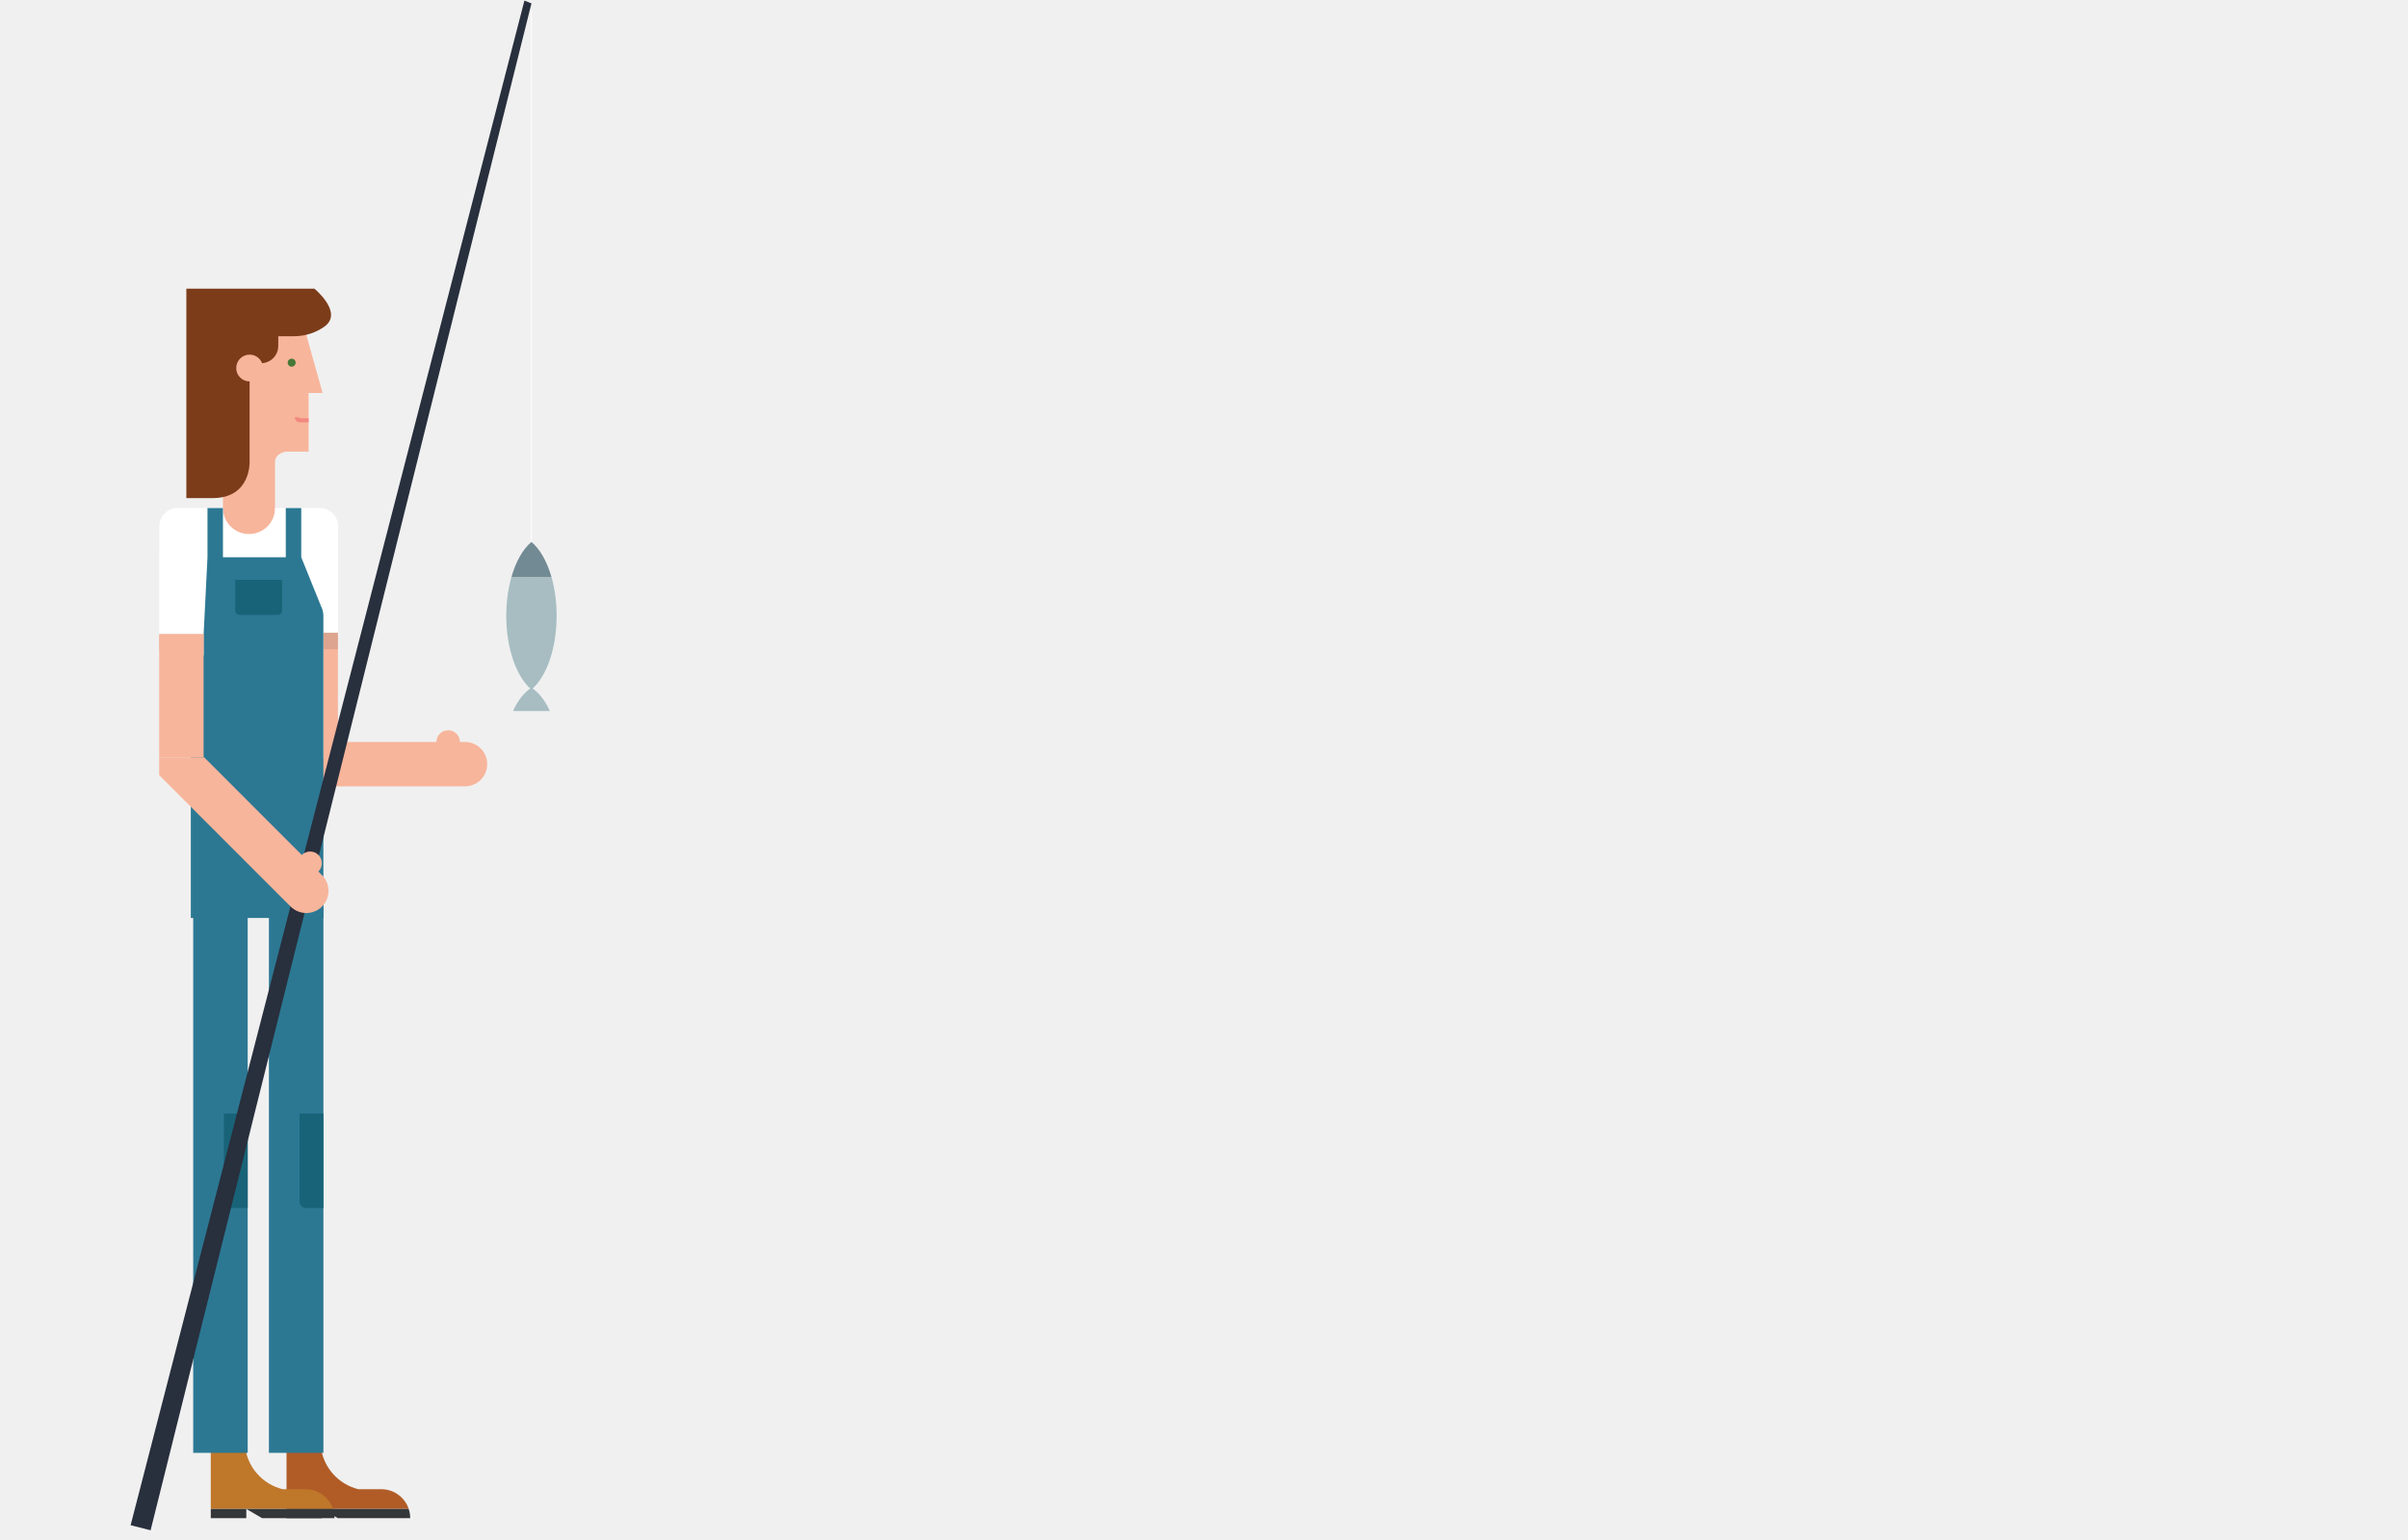
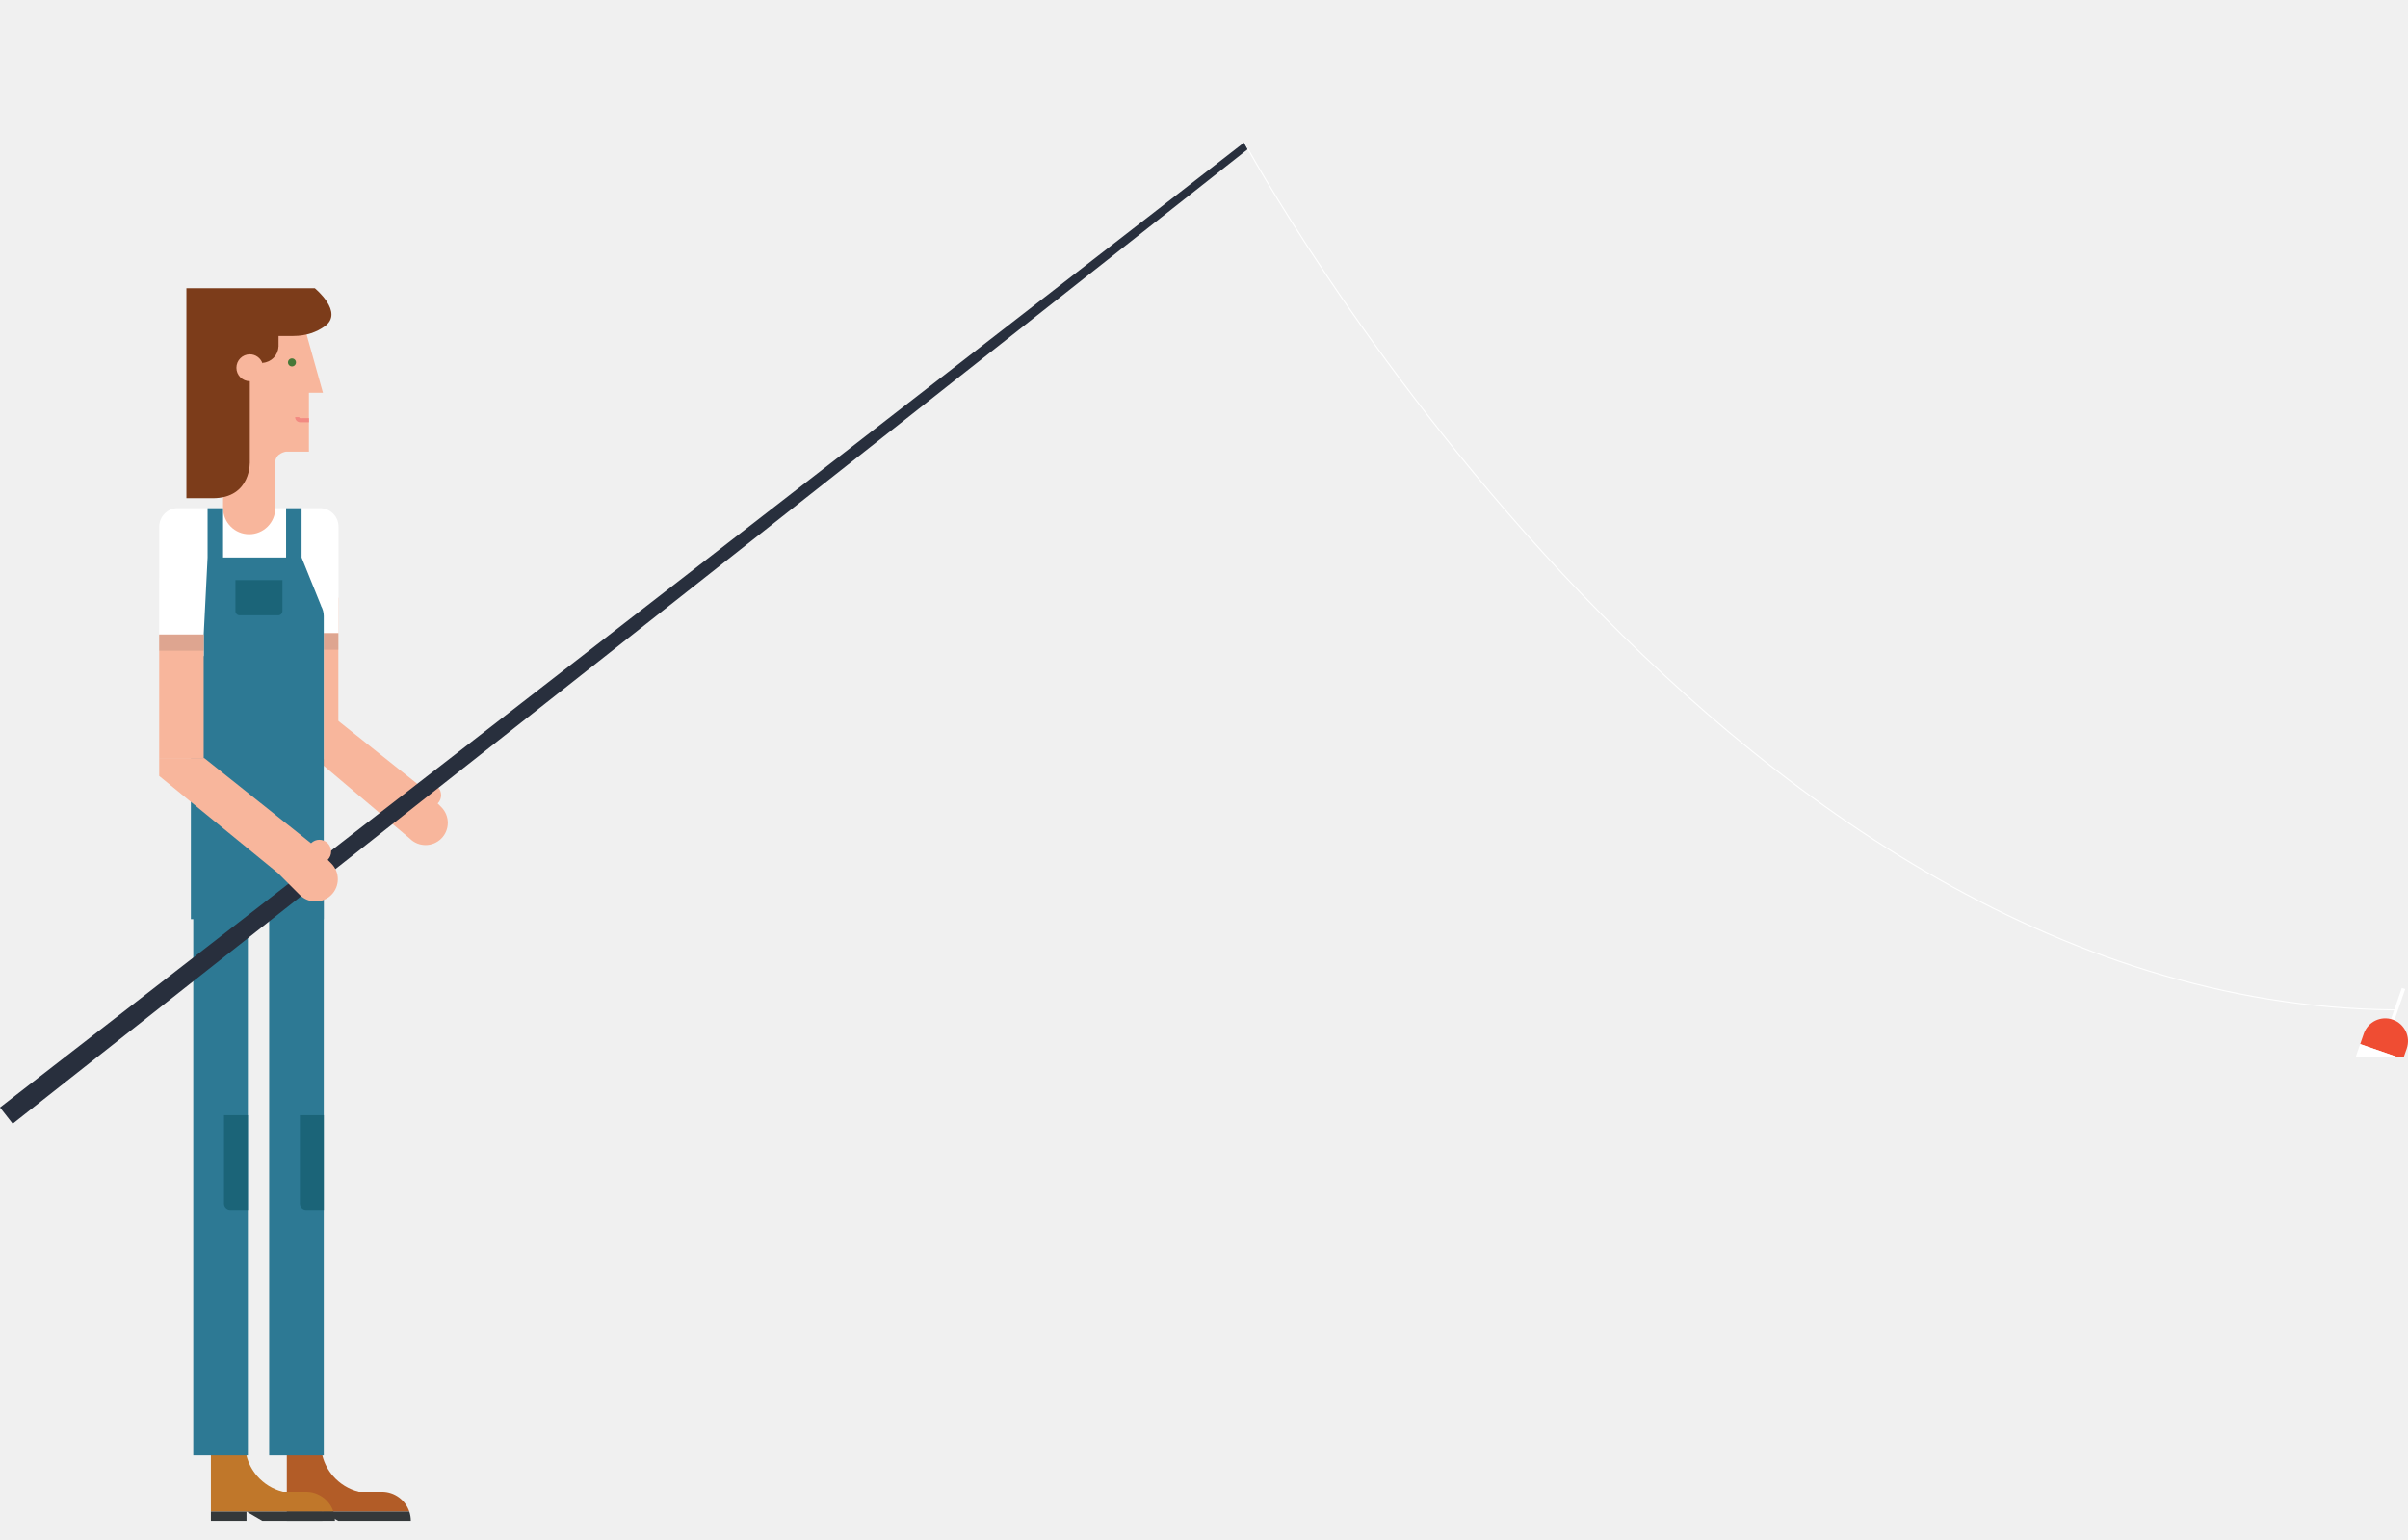
<svg xmlns="http://www.w3.org/2000/svg" version="1.1" id="Layer_1" x="0px" y="0px" width="328.125px" height="209.826px" viewBox="-11.875 95.156 328.125 209.826" enable-background="new -11.875 95.156 328.125 209.826" xml:space="preserve">
  <g>
    <g>
-       <path fill="#F7B59B" d="M47.6,196.264v0.006h-0.289h-1.307H28.125v6.045h17.879h1.307h4.057v-0.012    c0.041,0.002,0.078,0.012,0.121,0.012c1.672,0,3.025-1.354,3.025-3.023s-1.354-3.023-3.025-3.023c-0.043,0-0.08,0.01-0.121,0.014    v-0.008h-0.572v-0.006c0-0.883-0.717-1.598-1.596-1.598C48.316,194.669,47.6,195.384,47.6,196.264z" />
-       <rect x="28.125" y="181.364" fill="#F7B59B" width="6.048" height="18.311" />
+       <rect x="28.169" y="176.61" fill="#F8B69C" width="6.062" height="16.826" />
+       <path fill="#F8B69C" d="M48.254,205.139c-0.029-0.029-0.488-0.488-0.488-0.488c0.626-0.627,0.625-1.643,0.001-2.266    c-0.626-0.627-1.642-0.629-2.269,0v0.002l-14.563-11.613h-0.07l-6.062-0.002v2.447c0,0,19.133,16.184,19.162,16.213    c1.188,1.186,3.107,1.186,4.293,0C49.441,208.247,49.441,206.329,48.254,205.139z" />
    </g>
    <g>
      <g>
-         <path fill="#F7B59B" d="M28.926,137.453l3.153,11.251h-1.905v7.998h-3.099c0,0-1.48,0.188-1.48,1.482c0,0.557,0,5.131,0,7.352     v2.592h-7.093v-1.666v-29.241h10.239L28.926,137.453z" />
-         <circle fill="#477838" cx="27.87" cy="144.581" r="0.544" />
-         <path fill="#F18880" d="M28.996,152.156c-0.081,0-0.144-0.062-0.144-0.144h-0.555c0,0.385,0.313,0.698,0.699,0.698h1.188v-0.557     L28.996,152.156L28.996,152.156z" />
-         <path fill="#7C3C1A" d="M13.519,134.493v28.545c0,0,1.79,0,3.554,0c5.351,0,5.065-5.064,5.065-5.064v-10.836     c-1.007-0.002-1.824-0.819-1.824-1.826c0-1.01,0.819-1.828,1.828-1.828c0.8,0,1.473,0.519,1.721,1.234l0.023-0.076     c1.169-0.086,2.091-1.025,2.145-2.201h0.012v-1.457c0.521,0,1.173,0,1.991,0c1.817,0,3.222-0.549,4.3-1.322     c2.639-1.896-1.366-5.167-1.366-5.167L13.519,134.493L13.519,134.493z" />
+         <path fill="#F8B69C" d="M28.969,137.403l3.162,11.278h-1.91v8.019h-3.108c0,0-1.481,0.188-1.481,1.482c0,0.559,0,5.146,0,7.371     v2.6h-7.111v-1.67v-29.314h10.263L28.969,137.403z" />
+         <circle fill="#477838" cx="27.911" cy="144.548" r="0.545" />
+         <path fill="#F28A82" d="M29.039,152.141c-0.078,0-0.144-0.062-0.144-0.143h-0.557c0,0.385,0.314,0.699,0.7,0.699h1.192v-0.559     L29.039,152.141L29.039,152.141z" />
+         <path fill="#7C3C1A" d="M13.526,134.433v28.618c0,0,1.792,0,3.561,0c5.366,0,5.08-5.078,5.08-5.078v-10.863     c-1.01-0.002-1.828-0.821-1.828-1.833c0-1.009,0.819-1.832,1.83-1.832c0.803,0,1.477,0.521,1.726,1.239l0.024-0.076     c1.171-0.088,2.096-1.028,2.15-2.209h0.012v-1.458c0.522,0,1.175,0,1.997,0c1.822,0,3.229-0.55,4.311-1.326     c2.646-1.901-1.37-5.182-1.37-5.182H13.526z" />
      </g>
    </g>
    <g>
-       <path fill="#B15C27" d="M40.083,298.102h-3.128c-1.378-0.338-2.593-1.098-3.497-2.139c-0.681-0.783-1.187-1.725-1.451-2.764    v-6.088l-0.155-0.033h-4.683v7.693v2.572v0.83v0.826v1.785h16.65C43.293,299.227,41.819,298.102,40.083,298.102z" />
-       <path fill="#33373A" d="M27.167,302.046h4.838v-0.467v-0.785l2.148,1.252h9.868c0-0.439-0.074-0.859-0.207-1.256H27.166v0.789    L27.167,302.046L27.167,302.046z" />
+       <path fill="#B25C27" d="M40.153,298.458h-3.134c-1.384-0.34-2.601-1.105-3.507-2.146c-0.683-0.785-1.189-1.729-1.454-2.77v-6.105    l-0.157-0.031h-4.694v7.713v2.582v0.83v0.826v1.791h16.692C43.373,299.583,41.896,298.458,40.153,298.458z" />
+       <path fill="#34383A" d="M27.208,302.409h4.851v-0.471v-0.785l2.153,1.256h9.894c0-0.439-0.074-0.863-0.206-1.26H27.208v0.789    V302.409z" />
    </g>
    <g>
-       <path fill="#BF772A" d="M29.765,298.102h-3.126c-1.381-0.338-2.594-1.098-3.498-2.139c-0.682-0.783-1.187-1.725-1.453-2.764    v-6.088l-0.156-0.033h-4.683v7.693v2.572v0.83v0.826v1.785H33.5C32.975,299.227,31.501,298.102,29.765,298.102z" />
-       <path fill="#33373A" d="M16.849,302.046h4.839v-0.467v-0.785l2.149,1.252h9.868c0-0.439-0.072-0.859-0.205-1.256H16.849v0.789    V302.046z" />
+       <path fill="#C0772A" d="M29.81,298.458h-3.133c-1.384-0.34-2.602-1.105-3.507-2.146c-0.683-0.785-1.189-1.729-1.456-2.77v-6.105    l-0.157-0.031h-4.694v7.713v2.582v0.83v0.826v1.791h16.692C33.03,299.583,31.551,298.458,29.81,298.458z" />
+       <path fill="#34383A" d="M16.863,302.409h4.852v-0.471v-0.785l2.155,1.256h9.894c0-0.439-0.074-0.863-0.208-1.26H16.863v0.789    V302.409z" />
    </g>
-     <rect x="28.125" y="181.364" opacity="0.4" fill="#B68B7E" enable-background="new    " width="6.048" height="2.27" />
+     <rect x="28.169" y="181.423" opacity="0.4" fill="#B78D7E" enable-background="new    " width="6.062" height="2.277" />
    <g>
-       <rect x="14.453" y="215.157" fill="#2C7893" width="7.422" height="77.992" />
-       <path fill="#196378" d="M18.628,246.909v8.346v2.385v1.289c0,0.475,0.386,0.857,0.859,0.857h2.388v-12.877H18.628z" />
+       <rect x="14.46" y="215.302" fill="#2D7994" width="7.443" height="78.189" />
+       <path fill="#1B6478" d="M18.647,247.132v8.365v2.393v1.291c0,0.477,0.385,0.861,0.859,0.861h2.396v-12.91H18.647L18.647,247.132z" />
    </g>
    <g>
-       <rect x="24.769" y="215.157" fill="#2C7893" width="7.423" height="77.992" />
-       <path fill="#196378" d="M28.944,246.909v8.346v2.385v1.289c0,0.475,0.385,0.857,0.859,0.857h2.389v-12.877H28.944z" />
+       <rect x="24.803" y="215.302" fill="#2D7994" width="7.441" height="78.189" />
+       <path fill="#1B6478" d="M28.988,247.132v8.365v2.393v1.291c0,0.477,0.387,0.861,0.862,0.861h2.395v-12.91H28.988L28.988,247.132z" />
    </g>
-     <path fill="#FFFFFF" d="M31.689,164.391h-4.114h-1.971h-0.002c-0.001,1.957-1.588,3.543-3.548,3.543   c-1.957,0-3.544-1.586-3.545-3.543h-0.082h-4.296h-1.79c-1.384,0-2.508,1.119-2.508,2.506l-0.014,14.775h4.307v6.502h9.641v-6.502   h3.807v-0.311h5.653h0.969v-8.307v-2.697v-3.463C34.196,165.51,33.075,164.391,31.689,164.391z" />
-     <rect x="18.698" y="177.831" fill="#FFFFFF" width="13.494" height="20.688" />
-     <rect x="23.767" y="169.089" fill="#FFFFFF" width="1.851" height="20.553" />
-     <path fill="#2C7893" d="M32.188,179.059c0-0.504-0.141-0.971-0.366-1.383l0.003-0.021l-2.65-6.559v-6.705h-2.107v6.705h-8.564   v-6.705h-2.105v6.705l-0.53,10.559v2.77l-1.742,3.752v32.082h18.062v-33.727v-2.107L32.188,179.059L32.188,179.059L32.188,179.059z   " />
-     <path fill="#196378" d="M20.181,174.169v1.754v1.598v0.861c0,0.316,0.259,0.574,0.577,0.574h5.241c0.317,0,0.574-0.258,0.574-0.574   v-0.861v-1.598v-1.754H20.181z" />
-     <rect x="9.819" y="181.569" opacity="0.4" fill="#B68B7E" enable-background="new    " width="6.081" height="2.197" />
-     <polygon fill="#282F3D" points="8.646,303.698 5.923,303.009 59.584,95.236 60.543,95.62  " />
-     <line fill="none" stroke="#FFFFFF" stroke-width="0.141" stroke-miterlimit="10" x1="60.543" y1="96.581" x2="60.543" y2="186.962" />
+     <path fill="#FFFFFF" d="M31.741,164.409h-4.125H25.64h-0.003c0,1.961-1.592,3.551-3.556,3.551c-1.964,0-3.557-1.59-3.557-3.551   h-0.082h-4.308h-1.792c-1.389,0-2.516,1.123-2.516,2.514l-0.011,14.812h4.316v6.516h9.666v-6.516h3.817v-0.312h5.665h0.973V173.1   v-2.705v-3.473C34.254,165.532,33.129,164.409,31.741,164.409z" />
+     <rect x="18.717" y="177.882" fill="#FFFFFF" width="13.528" height="20.742" />
+     <rect x="23.799" y="169.118" fill="#FFFFFF" width="1.856" height="20.604" />
+     <path fill="#2D7994" d="M32.242,179.114c0-0.506-0.141-0.975-0.369-1.387l0.003-0.021l-2.656-6.574v-6.723h-2.111v6.723h-8.588   v-6.723h-2.109v6.723l-0.533,10.584v2.775l-1.746,3.76v32.164h18.109v-33.811v-2.113V179.114L32.242,179.114L32.242,179.114z" />
+     <path fill="#1B6478" d="M20.204,174.212v1.758v1.604v0.861c0,0.318,0.259,0.576,0.578,0.576h5.254c0.318,0,0.575-0.258,0.575-0.576   v-0.861v-1.604v-1.758H20.204z" />
    <g>
-       <rect x="9.819" y="181.569" fill="#F7B59B" width="6.049" height="16.785" />
-       <path fill="#F7B59B" d="M32.002,214.415c-0.029-0.029-0.063-0.049-0.097-0.078l0.007-0.004l-0.401-0.402l0.002-0.002    c0.625-0.627,0.625-1.639,0.002-2.262c-0.624-0.623-1.636-0.623-2.262,0l-0.001,0.004l-0.206-0.205l-3.318-3.314l-9.791-9.797    h-0.069H9.819v2.439l6.049,6.047l5.584,5.586l3.317,3.318l2.868,2.865l0.009-0.01c0.028,0.029,0.048,0.064,0.077,0.094    c1.183,1.186,3.099,1.184,4.28,0.002C33.183,217.514,33.183,215.596,32.002,214.415z" />
+       <rect x="314.554" y="229.724" transform="matrix(-0.9446 -0.3282 0.3282 -0.9446 535.9169 555.0355)" fill="#FFFFFF" width="0.488" height="5.136" />
+       <polygon fill="#282F3D" points="-10.143,248.294 -11.875,246.081 157.682,114.552 158.206,115.442   " />
+       <path fill="none" stroke="#FFFFFF" stroke-width="0.141" stroke-miterlimit="10" d="M157.678,114.552    c0,0,63.393,117.395,156.74,118.23" />
+       <path fill="#EF4D33" d="M315.67,239.218l0.408-1.168c0.561-1.617-0.293-3.381-1.91-3.941c-1.615-0.562-3.379,0.291-3.941,1.906    l-0.492,1.426l5.113,1.777H315.67z" />
+       <path fill="#FFFFFF" d="M309.732,237.438l-0.496,1.426c-0.041,0.115-0.07,0.232-0.098,0.354h5.709L309.732,237.438z" />
    </g>
    <g>
-       <path fill="#A7BDC2" d="M60.543,188.874c-1.027,0.67-1.896,1.785-2.504,3.182h5.008C62.439,190.659,61.57,189.544,60.543,188.874z    " />
-       <path fill="#A7BDC2" d="M57.111,179.067c0,4.504,1.412,8.373,3.432,10.061c2.019-1.688,3.431-5.557,3.431-10.061    c0-1.91-0.256-3.703-0.701-5.268h-5.46C57.367,175.364,57.111,177.157,57.111,179.067z" />
-       <path fill="#728A93" d="M60.543,169.009c-1.164,0.971-2.123,2.666-2.73,4.791h5.46C62.666,171.675,61.705,169.979,60.543,169.009z    " />
+       <rect x="9.817" y="181.628" fill="#F8B69C" width="6.062" height="16.83" />
+       <path fill="#F8B69C" d="M33.268,212.825c-0.028-0.029-0.489-0.49-0.489-0.49c0.627-0.625,0.626-1.641,0.002-2.266    c-0.626-0.625-1.64-0.627-2.268,0l-0.001,0.006l-14.563-11.617h-0.069H9.817v2.445l16.202,13.252c0,0,2.931,2.928,2.959,2.959    c1.188,1.186,3.107,1.186,4.292,0C34.455,215.93,34.455,214.01,33.268,212.825z" />
    </g>
+     <rect x="9.817" y="181.628" opacity="0.4" fill="#B78D7E" enable-background="new    " width="6.096" height="2.205" />
  </g>
</svg>
